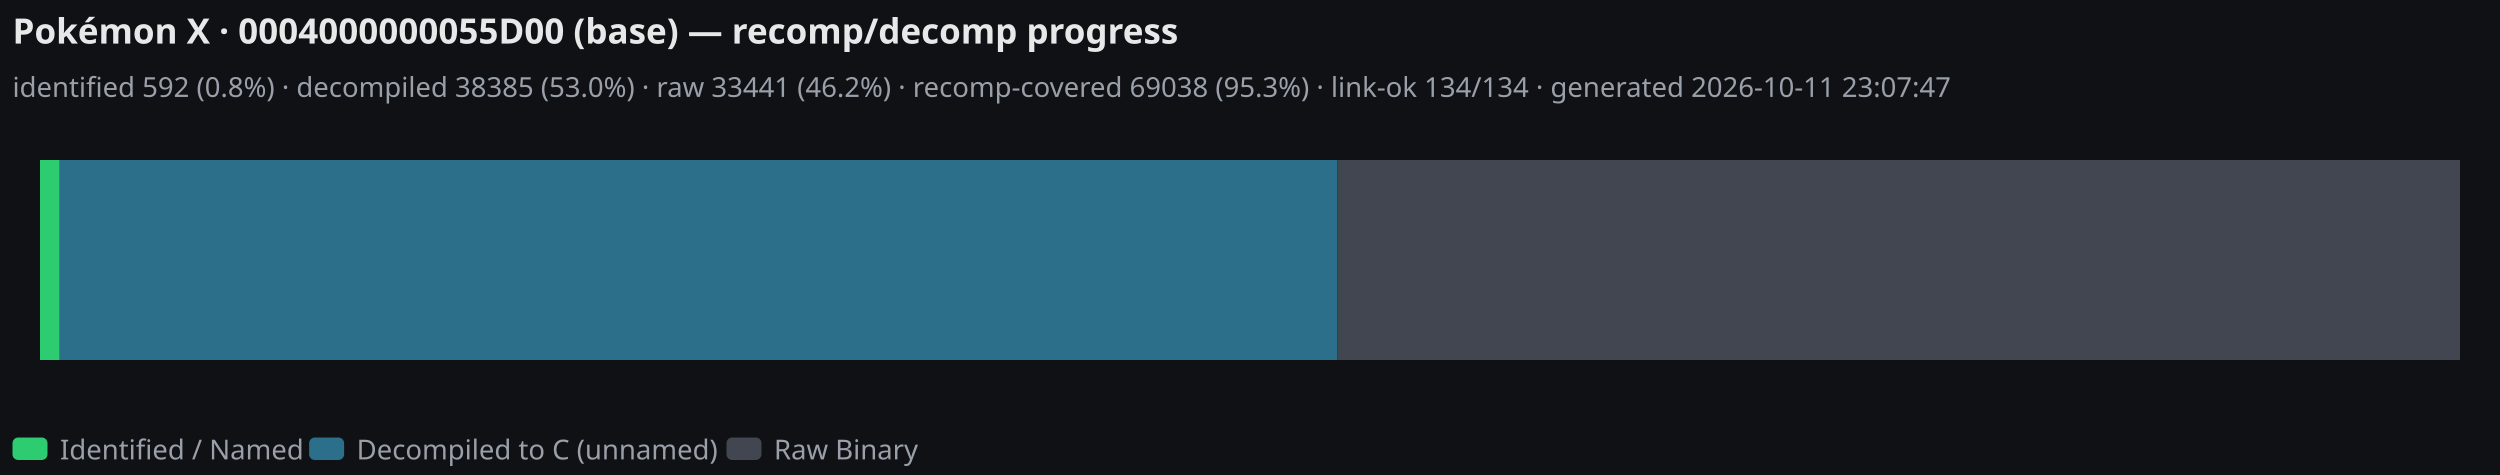
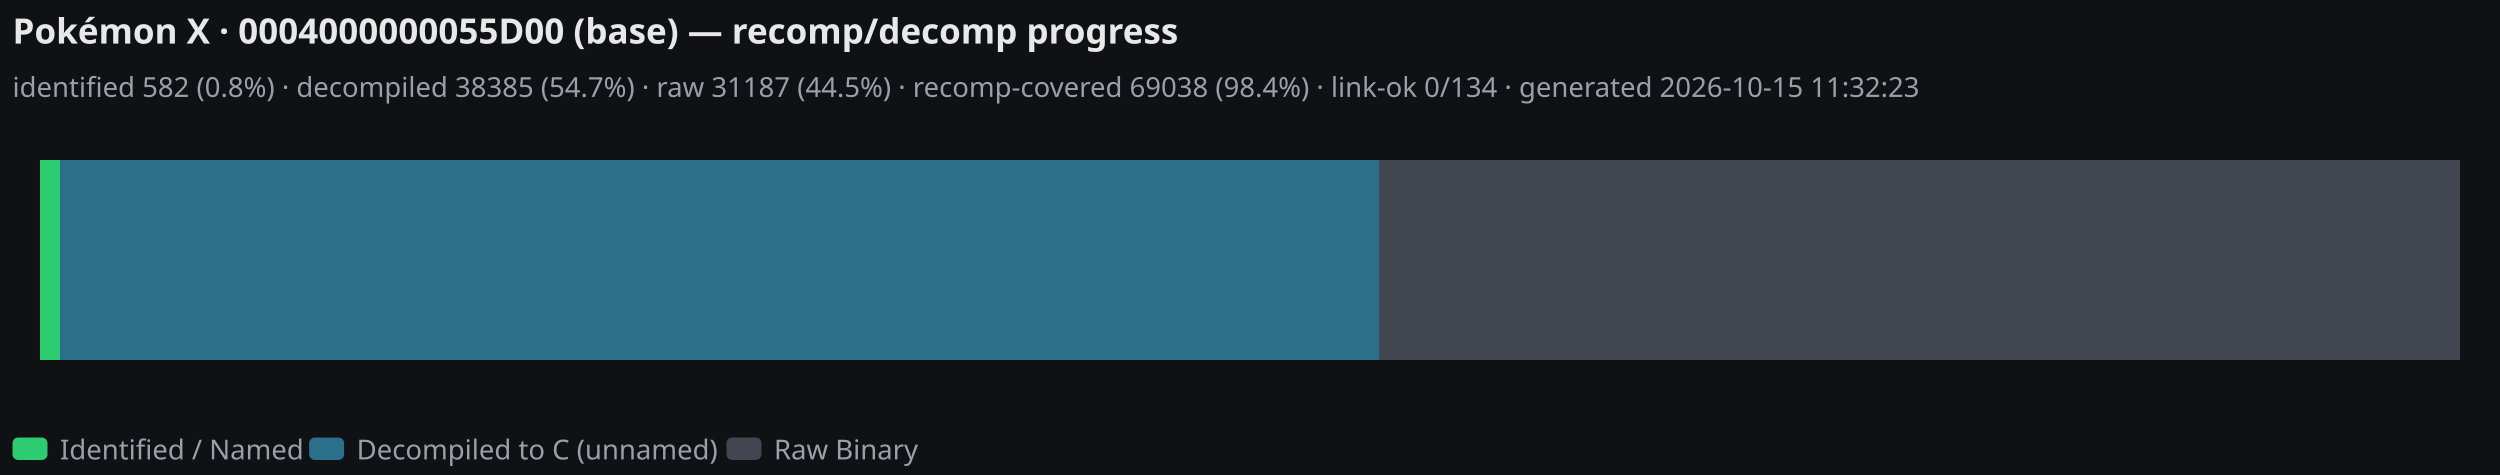
<svg xmlns="http://www.w3.org/2000/svg" width="1000" height="190" version="1.1" baseProfile="full" viewBox="0 0 1000 190">
  <rect width="1000" height="190" x="0" y="0" fill="#0f1115" />
-   <path d="M16 64l7.9 0l0 80l-7.9 0Z" fill="#2ecc71" ecmeta_series_index="0" ecmeta_data_index="0" ecmeta_ssr_type="chart" class="zr0-cls-0" />
-   <path d="M23.9 64l511 0l0 80l-511 0Z" fill="#2b6f8a" ecmeta_series_index="1" ecmeta_data_index="0" ecmeta_ssr_type="chart" class="zr0-cls-1" />
-   <path d="M534.9 64l449.1 0l0 80l-449.1 0Z" fill="#414650" ecmeta_series_index="2" ecmeta_data_index="0" ecmeta_ssr_type="chart" class="zr0-cls-2" />
+   <path d="M16 64l8 0l0 80l-8 0Z" fill="#2ecc71" ecmeta_series_index="0" ecmeta_data_index="0" ecmeta_ssr_type="chart" class="zr0-cls-0" />
+   <path d="M24 64l527.6 0l0 80l-527.6 0Z" fill="#2b6f8a" ecmeta_series_index="1" ecmeta_data_index="0" ecmeta_ssr_type="chart" class="zr0-cls-1" />
+   <path d="M551.6 64l432.4 0l0 80l-432.4 0Z" fill="#414650" ecmeta_series_index="2" ecmeta_data_index="0" ecmeta_ssr_type="chart" class="zr0-cls-2" />
  <path d="M-5 -5l370.9 0l0 21l-370.9 0Z" transform="translate(5 174)" fill="rgb(0,0,0)" fill-opacity="0" stroke="#ccc" stroke-width="0" class="zr0-cls-3" />
  <path d="M2.3 0L11.8 0A2.3 2.3 0 0 1 14 2.2L14 6.8A2.3 2.3 0 0 1 11.8 9L2.3 9A2.3 2.3 0 0 1 0 6.8L0 2.3A2.3 2.3 0 0 1 2.2 0" transform="translate(5 175)" fill="#2ecc71" ecmeta_series_index="0" ecmeta_data_index="0" ecmeta_ssr_type="legend" ecmeta_silent="true" class="zr0-cls-3" />
  <text dominant-baseline="central" text-anchor="start" style="font-size:11px;font-family:sans-serif;" xml:space="preserve" x="19" y="4.5" transform="translate(5 175)" fill="#9aa0aa">Identified / Named</text>
  <path d="M0 -1l108.6 0l0 11l-108.6 0Z" transform="translate(5 175)" fill="transparent" ecmeta_series_index="0" ecmeta_data_index="0" ecmeta_ssr_type="legend" class="zr0-cls-4" />
  <path d="M2.3 0L11.8 0A2.3 2.3 0 0 1 14 2.2L14 6.8A2.3 2.3 0 0 1 11.8 9L2.3 9A2.3 2.3 0 0 1 0 6.8L0 2.3A2.3 2.3 0 0 1 2.2 0" transform="translate(123.65 175)" fill="#2b6f8a" ecmeta_series_index="1" ecmeta_data_index="1" ecmeta_ssr_type="legend" ecmeta_silent="true" class="zr0-cls-3" />
  <text dominant-baseline="central" text-anchor="start" style="font-size:11px;font-family:sans-serif;" xml:space="preserve" x="19" y="4.5" transform="translate(123.65 175)" fill="#9aa0aa">Decompiled to C (unnamed)</text>
  <path d="M0 -1l156.9 0l0 11l-156.9 0Z" transform="translate(123.65 175)" fill="transparent" ecmeta_series_index="1" ecmeta_data_index="1" ecmeta_ssr_type="legend" class="zr0-cls-4" />
  <path d="M2.3 0L11.8 0A2.3 2.3 0 0 1 14 2.2L14 6.8A2.3 2.3 0 0 1 11.8 9L2.3 9A2.3 2.3 0 0 1 0 6.8L0 2.3A2.3 2.3 0 0 1 2.2 0" transform="translate(290.59 175)" fill="#414650" ecmeta_series_index="2" ecmeta_data_index="2" ecmeta_ssr_type="legend" ecmeta_silent="true" class="zr0-cls-3" />
  <text dominant-baseline="central" text-anchor="start" style="font-size:11px;font-family:sans-serif;" xml:space="preserve" x="19" y="4.5" transform="translate(290.59 175)" fill="#9aa0aa">Raw Binary</text>
  <path d="M0 -1l75.3 0l0 11l-75.3 0Z" transform="translate(290.59 175)" fill="transparent" ecmeta_series_index="2" ecmeta_data_index="2" ecmeta_ssr_type="legend" class="zr0-cls-4" />
-   <path d="M-5 -5l808.2 0l0 45l-808.2 0Z" transform="translate(5 5)" fill="rgb(0,0,0)" fill-opacity="0" stroke="#ccc" stroke-width="0" class="zr0-cls-3" />
+   <path d="M-5 -5l795.8 0l0 45l-795.8 0Z" transform="translate(5 5)" fill="rgb(0,0,0)" fill-opacity="0" stroke="#ccc" stroke-width="0" class="zr0-cls-3" />
  <text dominant-baseline="central" text-anchor="start" style="font-size:14px;font-family:sans-serif;font-weight:bold;" xml:space="preserve" y="7" transform="translate(5 5)" fill="#e8e8e8">Pokémon X · 0004000000055D00 (base) — recomp/decomp progress</text>
-   <text dominant-baseline="central" text-anchor="start" style="font-size:11px;font-family:sans-serif;" xml:space="preserve" y="29.5" transform="translate(5 5)" fill="#9aa0aa">identified 592 (0.8%) · decompiled 38385 (53.0%) · raw 33441 (46.2%) · recomp-covered 69038 (95.3%) · link-ok 134/134 · generated 2026-10-11 23:07:47</text>
+   <text dominant-baseline="central" text-anchor="start" style="font-size:11px;font-family:sans-serif;" xml:space="preserve" y="29.5" transform="translate(5 5)" fill="#9aa0aa">identified 582 (0.8%) · decompiled 38385 (54.7%) · raw 31187 (44.5%) · recomp-covered 69038 (98.4%) · link-ok 0/134 · generated 2026-10-15 11:32:23</text>
  <style>
.zr0-cls-0:hover {
cursor:pointer;
fill:rgba(50,224,124,1);
}
.zr0-cls-1:hover {
cursor:pointer;
fill:rgba(47,122,151,1);
}
.zr0-cls-2:hover {
cursor:pointer;
fill:rgba(71,77,88,1);
}
.zr0-cls-3:hover {
pointer-events:none;
}
.zr0-cls-4:hover {
cursor:pointer;
fill:rgba(0,0,0,0);
}



</style>
</svg>
